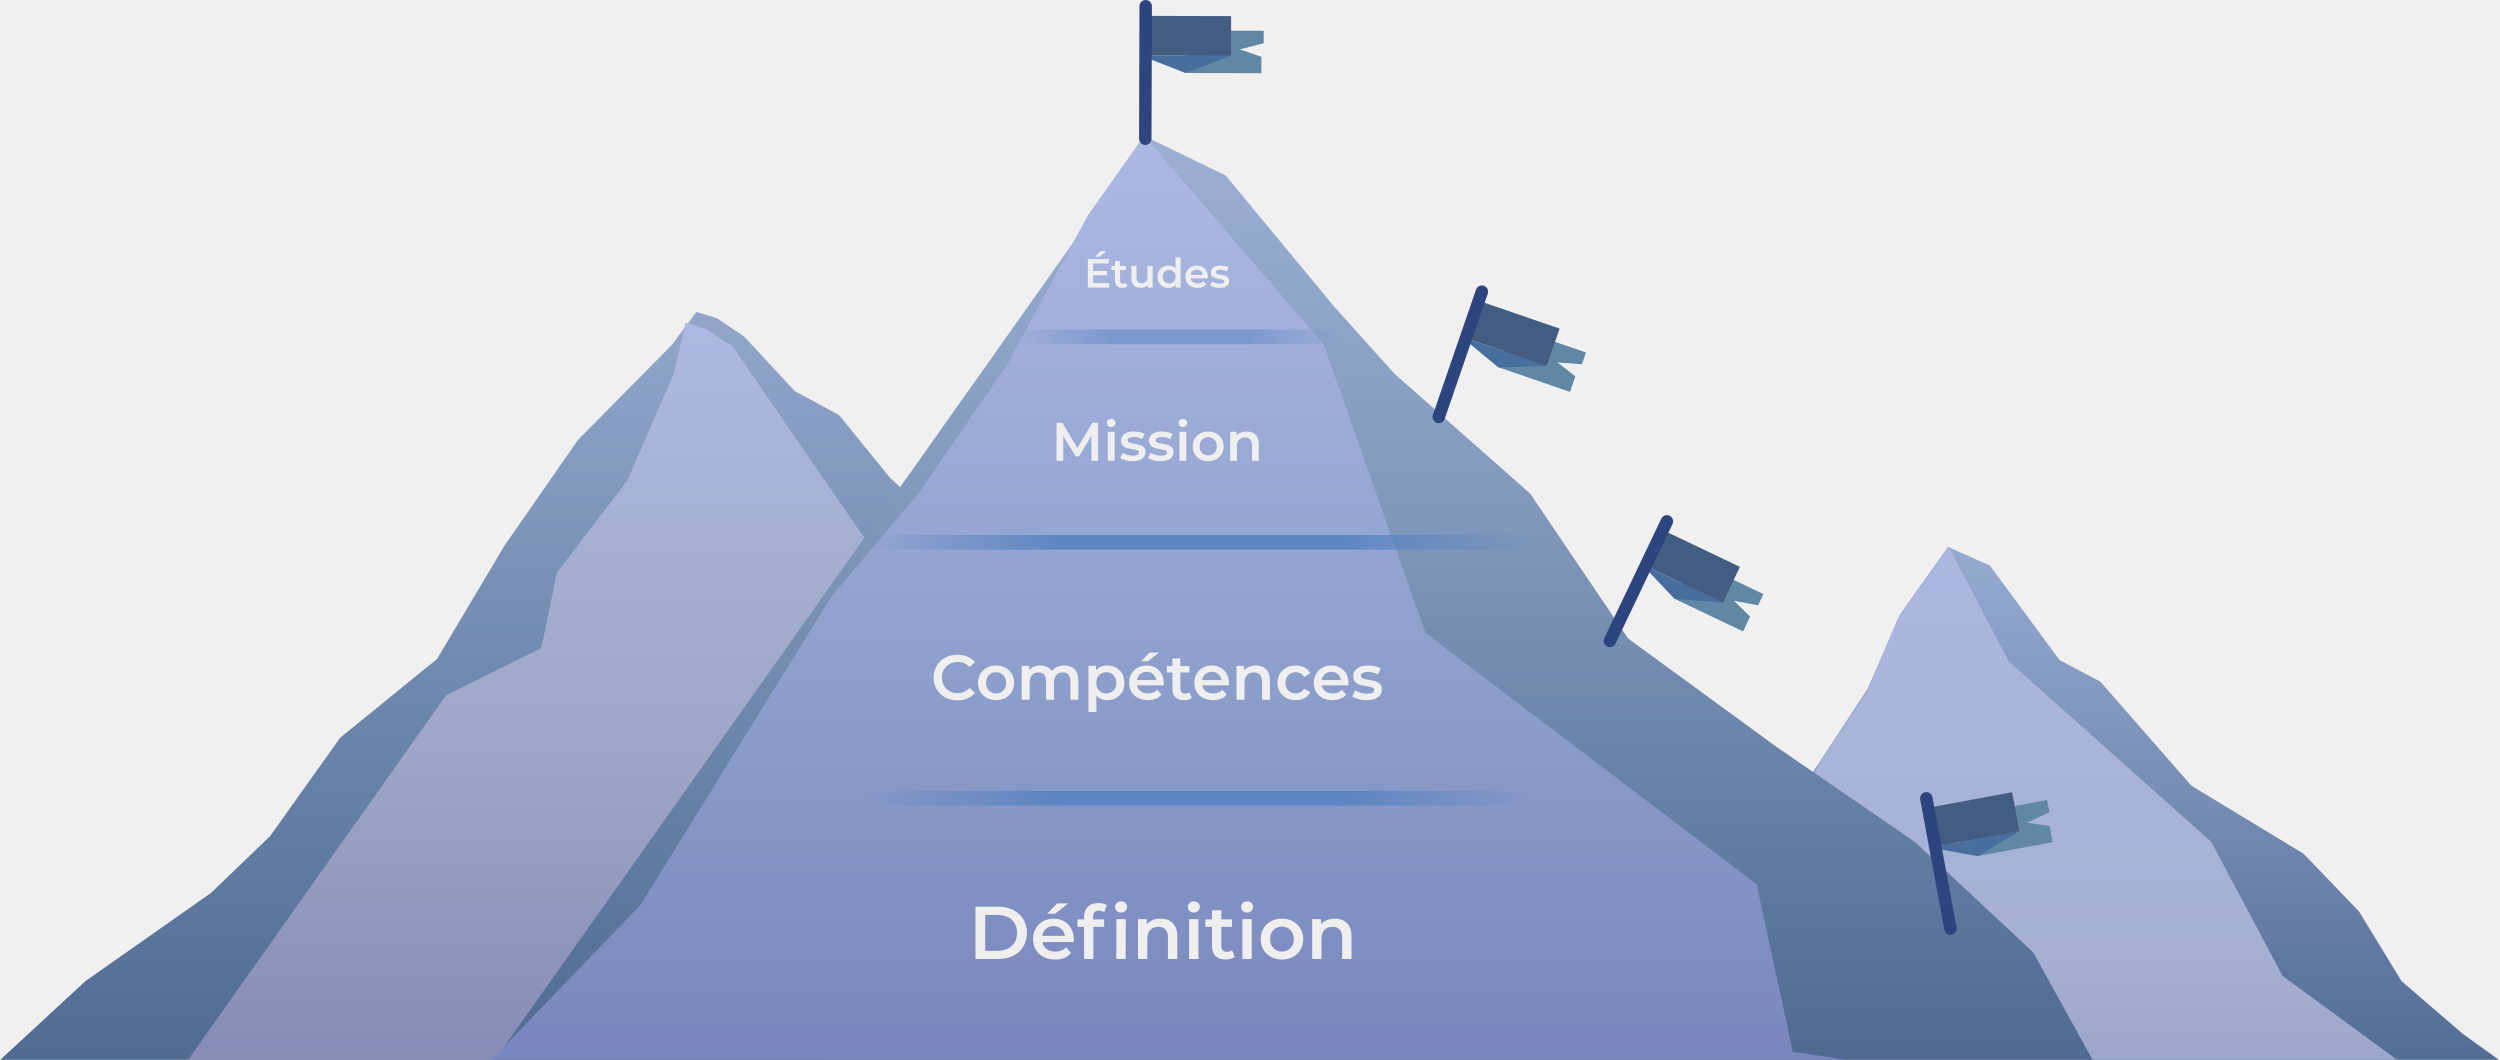
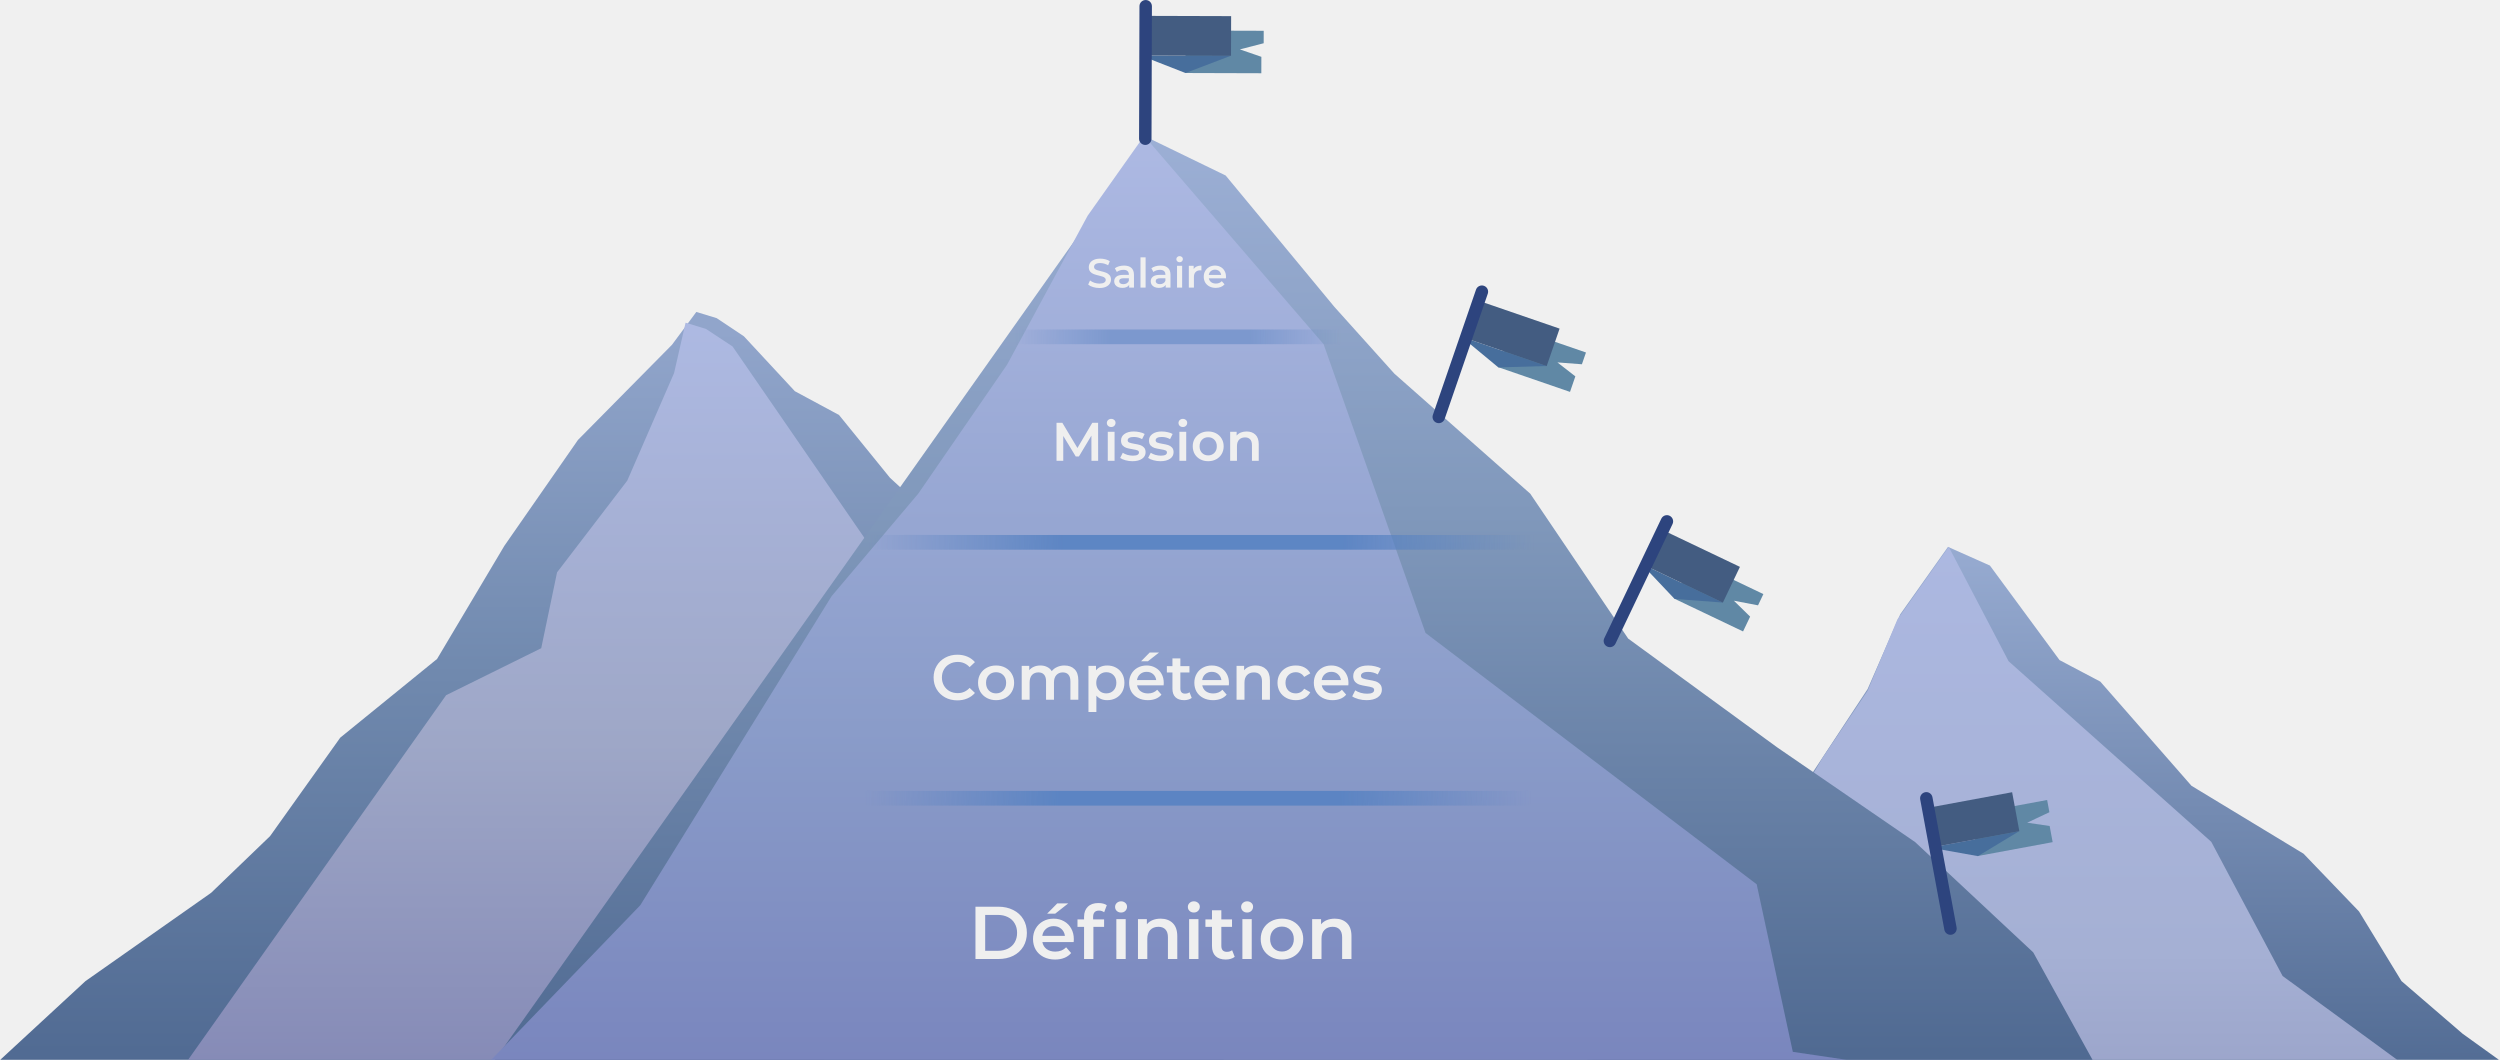
<svg xmlns="http://www.w3.org/2000/svg" width="2208" height="936" viewBox="0 0 2208 936" fill="none">
  <g clip-path="url(#clip0)">
    <path d="M1720.46 483L1757.5 499.5L1819 583L1855 602L1935.5 694L2034.5 754L2083.5 805L2121 866.5L2175 913L2233 954.711L1386 955L1446 899L1479.18 823.5L1519.5 721H1575.5L1649.5 608.5L1678.3 542.5L1720.46 483Z" fill="url(#paint0_linear)" />
    <path d="M1721.14 483L1675.8 547L1649.5 610L1609.5 669.5L1597.5 690L1386 956H2144.5L2016 862L1953 743.5L1774 584L1721.14 483Z" fill="url(#paint1_linear)" />
    <path d="M633 281L657 297L702 345.5L741 366.5L786.052 422L1336.5 929.104L130.5 942.5L-3 939L75.5 866.5L186.5 788.5L238.5 738.5L300.5 651.5L386 582L445.5 482L510.5 388.5L593.5 304.5L615 275.5L633 281Z" fill="url(#paint2_linear)" />
    <path d="M623.5 290.5L647 306L1083 939H164L178.508 918.5L233.709 840.5L269.802 789.5L309.08 734L353.665 671L394.005 614L478 572.5L492 505.5L554 424.5L595.347 329.5L605.5 285L623.5 290.5Z" fill="url(#paint3_linear)" />
    <path d="M1013.5 121.5L1082.5 155L1178.5 271L1231.5 330L1351.5 436L1438 564L1569.5 660L1691.5 743.772L1795.75 841.136L1860.5 958.5L435 939L1013.5 121.5Z" fill="url(#paint4_linear)" />
    <path d="M1010.5 120L1169 304L1259 559L1551.5 781L1583.42 929L1738.5 952L431 939L565.5 799.5L734.5 526.5L811 436L889.5 322L960.616 190.5L1010.5 120Z" fill="url(#paint5_linear)" />
    <path d="M765.978 479H1354.85M626 705H1504" stroke="url(#paint6_linear)" stroke-opacity="0.9" stroke-width="13" />
    <line x1="896" y1="297.5" x2="1185" y2="297.5" stroke="url(#paint7_linear)" stroke-opacity="0.5" stroke-width="13" />
    <path d="M1116.08 38.193L1116.11 27.193L1047.11 26.985L1047 64.485L1114 64.687L1114.04 50.187L1095.06 43.63L1116.08 38.193Z" fill="#6088A5" />
    <path d="M1047 64.485L1007.4 49.003L1087.08 49.244L1047 64.485Z" fill="#476E9C" />
    <path d="M1013.34 14.021L1087.34 14.244L1087.24 49.244L1013.24 49.021L1013.34 14.021Z" fill="#435C81" />
    <rect x="1006.39" width="11" height="128" rx="5.5" transform="rotate(0.172961 1006.39 0)" fill="#2D447E" />
    <path d="M1552.69 534.634L1557.42 524.705L1495.14 495L1479 528.847L1539.47 557.691L1545.72 544.604L1531.36 530.557L1552.69 534.634Z" fill="#6088A5" />
    <path d="M1479 529L1449.57 497.88L1521.49 532.18L1479 529Z" fill="#476E9C" />
    <path d="M1469.91 468.802L1536.7 500.66L1521.63 532.251L1454.84 500.393L1469.91 468.802Z" fill="#435C81" />
    <rect x="1469.62" y="453.152" width="11" height="128" rx="5.5" transform="rotate(25.5 1469.62 453.152)" fill="#2D447E" />
    <path d="M1397.14 321.719L1400.73 311.318L1335.49 288.854L1323.28 324.311L1386.63 346.124L1391.35 332.414L1375.5 320.082L1397.14 321.719Z" fill="#6088A5" />
    <path d="M1323.33 324.489L1290.55 297.337L1365.88 323.276L1323.33 324.489Z" fill="#476E9C" />
    <path d="M1307.46 266.144L1377.43 290.236L1366.03 323.329L1296.07 299.237L1307.46 266.144Z" fill="#435C81" />
    <rect x="1305.4" y="250.628" width="11" height="128" rx="5.5" transform="rotate(19 1305.4 250.628)" fill="#2D447E" />
    <path d="M1810.03 717.363L1808.03 706.547L1740.18 719.122L1747.02 755.994L1812.9 743.784L1810.25 729.527L1790.39 726.598L1810.03 717.363Z" fill="#6088A5" />
    <path d="M1746.89 756.138L1704.99 748.649L1783.33 734.129L1746.89 756.138Z" fill="#476E9C" />
    <path d="M1704.35 713.171L1777.11 699.685L1783.49 734.099L1710.73 747.585L1704.35 713.171Z" fill="#435C81" />
    <rect x="1694.92" y="700.681" width="11" height="128" rx="5.5" transform="rotate(-10.5 1694.92 700.681)" fill="#2D447E" />
-     <path d="M979.702 250.076V254H960.802V228.8H979.198V232.724H965.482V239.276H977.65V243.128H965.482V250.076H979.702ZM971.89 221.816H977.182L970.918 226.748H967.03L971.89 221.816ZM995.692 252.956C995.164 253.388 994.516 253.712 993.748 253.928C993.004 254.144 992.212 254.252 991.372 254.252C989.26 254.252 987.628 253.7 986.476 252.596C985.324 251.492 984.748 249.884 984.748 247.772V238.52H981.58V234.92H984.748V230.528H989.248V234.92H994.396V238.52H989.248V247.664C989.248 248.6 989.476 249.32 989.932 249.824C990.388 250.304 991.048 250.544 991.912 250.544C992.92 250.544 993.76 250.28 994.432 249.752L995.692 252.956ZM1018.01 234.776V254H1013.72V251.552C1013 252.416 1012.1 253.088 1011.02 253.568C1009.94 254.024 1008.78 254.252 1007.53 254.252C1004.96 254.252 1002.93 253.544 1001.45 252.128C999.981 250.688 999.249 248.564 999.249 245.756V234.776H1003.75V245.144C1003.75 246.872 1004.13 248.168 1004.9 249.032C1005.69 249.872 1006.81 250.292 1008.25 250.292C1009.86 250.292 1011.13 249.8 1012.07 248.816C1013.03 247.808 1013.51 246.368 1013.51 244.496V234.776H1018.01ZM1042.73 227.288V254H1038.41V251.516C1037.66 252.428 1036.74 253.112 1035.63 253.568C1034.55 254.024 1033.35 254.252 1032.03 254.252C1030.19 254.252 1028.52 253.844 1027.03 253.028C1025.57 252.212 1024.41 251.06 1023.57 249.572C1022.73 248.06 1022.31 246.332 1022.31 244.388C1022.31 242.444 1022.73 240.728 1023.57 239.24C1024.41 237.752 1025.57 236.6 1027.03 235.784C1028.52 234.968 1030.19 234.56 1032.03 234.56C1033.31 234.56 1034.47 234.776 1035.53 235.208C1036.58 235.64 1037.48 236.288 1038.23 237.152V227.288H1042.73ZM1032.57 250.4C1033.65 250.4 1034.63 250.16 1035.49 249.68C1036.35 249.176 1037.04 248.468 1037.54 247.556C1038.05 246.644 1038.3 245.588 1038.3 244.388C1038.3 243.188 1038.05 242.132 1037.54 241.22C1037.04 240.308 1036.35 239.612 1035.49 239.132C1034.63 238.628 1033.65 238.376 1032.57 238.376C1031.49 238.376 1030.52 238.628 1029.66 239.132C1028.79 239.612 1028.11 240.308 1027.61 241.22C1027.1 242.132 1026.85 243.188 1026.85 244.388C1026.85 245.588 1027.1 246.644 1027.61 247.556C1028.11 248.468 1028.79 249.176 1029.66 249.68C1030.52 250.16 1031.49 250.4 1032.57 250.4ZM1066.68 244.496C1066.68 244.808 1066.66 245.252 1066.61 245.828H1051.53C1051.79 247.244 1052.48 248.372 1053.58 249.212C1054.71 250.028 1056.1 250.436 1057.76 250.436C1059.87 250.436 1061.61 249.74 1062.98 248.348L1065.39 251.12C1064.52 252.152 1063.43 252.932 1062.11 253.46C1060.79 253.988 1059.3 254.252 1057.65 254.252C1055.54 254.252 1053.68 253.832 1052.07 252.992C1050.46 252.152 1049.21 250.988 1048.32 249.5C1047.46 247.988 1047.03 246.284 1047.03 244.388C1047.03 242.516 1047.45 240.836 1048.29 239.348C1049.15 237.836 1050.34 236.66 1051.85 235.82C1053.36 234.98 1055.07 234.56 1056.96 234.56C1058.84 234.56 1060.5 234.98 1061.97 235.82C1063.46 236.636 1064.61 237.8 1065.42 239.312C1066.26 240.8 1066.68 242.528 1066.68 244.496ZM1056.96 238.16C1055.52 238.16 1054.3 238.592 1053.29 239.456C1052.31 240.296 1051.71 241.424 1051.49 242.84H1062.4C1062.21 241.448 1061.62 240.32 1060.64 239.456C1059.65 238.592 1058.43 238.16 1056.96 238.16ZM1076.95 254.252C1075.39 254.252 1073.86 254.048 1072.37 253.64C1070.89 253.232 1069.7 252.716 1068.81 252.092L1070.54 248.672C1071.4 249.248 1072.43 249.716 1073.63 250.076C1074.86 250.412 1076.06 250.58 1077.23 250.58C1079.92 250.58 1081.27 249.872 1081.27 248.456C1081.27 247.784 1080.92 247.316 1080.22 247.052C1079.55 246.788 1078.46 246.536 1076.95 246.296C1075.36 246.056 1074.07 245.78 1073.06 245.468C1072.07 245.156 1071.21 244.616 1070.47 243.848C1069.75 243.056 1069.39 241.964 1069.39 240.572C1069.39 238.748 1070.14 237.296 1071.65 236.216C1073.19 235.112 1075.25 234.56 1077.85 234.56C1079.17 234.56 1080.49 234.716 1081.81 235.028C1083.13 235.316 1084.21 235.712 1085.05 236.216L1083.32 239.636C1081.69 238.676 1079.85 238.196 1077.81 238.196C1076.49 238.196 1075.48 238.4 1074.79 238.808C1074.11 239.192 1073.78 239.708 1073.78 240.356C1073.78 241.076 1074.14 241.592 1074.86 241.904C1075.6 242.192 1076.74 242.468 1078.28 242.732C1079.81 242.972 1081.07 243.248 1082.06 243.56C1083.04 243.872 1083.88 244.4 1084.58 245.144C1085.3 245.888 1085.66 246.944 1085.66 248.312C1085.66 250.112 1084.88 251.552 1083.32 252.632C1081.76 253.712 1079.63 254.252 1076.95 254.252Z" fill="#EFEFEF" />
+     <path d="M971.022 254.36C969.078 254.36 967.194 254.084 965.37 253.532C963.57 252.98 962.142 252.248 961.086 251.336L962.706 247.7C963.738 248.516 964.998 249.188 966.486 249.716C967.998 250.22 969.51 250.472 971.022 250.472C972.894 250.472 974.286 250.172 975.198 249.572C976.134 248.972 976.602 248.18 976.602 247.196C976.602 246.476 976.338 245.888 975.81 245.432C975.306 244.952 974.658 244.58 973.866 244.316C973.074 244.052 971.994 243.752 970.626 243.416C968.706 242.96 967.146 242.504 965.946 242.048C964.77 241.592 963.75 240.884 962.886 239.924C962.046 238.94 961.626 237.62 961.626 235.964C961.626 234.572 961.998 233.312 962.742 232.184C963.51 231.032 964.65 230.12 966.162 229.448C967.698 228.776 969.57 228.44 971.778 228.44C973.314 228.44 974.826 228.632 976.314 229.016C977.802 229.4 979.086 229.952 980.166 230.672L978.69 234.308C977.586 233.66 976.434 233.168 975.234 232.832C974.034 232.496 972.87 232.328 971.742 232.328C969.894 232.328 968.514 232.64 967.602 233.264C966.714 233.888 966.27 234.716 966.27 235.748C966.27 236.468 966.522 237.056 967.026 237.512C967.554 237.968 968.214 238.328 969.006 238.592C969.798 238.856 970.878 239.156 972.246 239.492C974.118 239.924 975.654 240.38 976.854 240.86C978.054 241.316 979.074 242.024 979.914 242.984C980.778 243.944 981.21 245.24 981.21 246.872C981.21 248.264 980.826 249.524 980.058 250.652C979.314 251.78 978.174 252.68 976.638 253.352C975.102 254.024 973.23 254.36 971.022 254.36ZM992.763 234.56C995.595 234.56 997.755 235.244 999.243 236.612C1000.75 237.956 1001.51 239.996 1001.51 242.732V254H997.263V251.66C996.711 252.5 995.919 253.148 994.887 253.604C993.879 254.036 992.655 254.252 991.215 254.252C989.775 254.252 988.515 254.012 987.435 253.532C986.355 253.028 985.515 252.344 984.915 251.48C984.339 250.592 984.051 249.596 984.051 248.492C984.051 246.764 984.687 245.384 985.959 244.352C987.255 243.296 989.283 242.768 992.043 242.768H997.011V242.48C997.011 241.136 996.603 240.104 995.787 239.384C994.995 238.664 993.807 238.304 992.223 238.304C991.143 238.304 990.075 238.472 989.019 238.808C987.987 239.144 987.111 239.612 986.391 240.212L984.627 236.936C985.635 236.168 986.847 235.58 988.263 235.172C989.679 234.764 991.179 234.56 992.763 234.56ZM992.151 250.976C993.279 250.976 994.275 250.724 995.139 250.22C996.027 249.692 996.651 248.948 997.011 247.988V245.756H992.367C989.775 245.756 988.479 246.608 988.479 248.312C988.479 249.128 988.803 249.776 989.451 250.256C990.099 250.736 990.999 250.976 992.151 250.976ZM1007.29 227.288H1011.79V254H1007.29V227.288ZM1025.04 234.56C1027.87 234.56 1030.03 235.244 1031.52 236.612C1033.03 237.956 1033.78 239.996 1033.78 242.732V254H1029.54V251.66C1028.98 252.5 1028.19 253.148 1027.16 253.604C1026.15 254.036 1024.93 254.252 1023.49 254.252C1022.05 254.252 1020.79 254.012 1019.71 253.532C1018.63 253.028 1017.79 252.344 1017.19 251.48C1016.61 250.592 1016.32 249.596 1016.32 248.492C1016.32 246.764 1016.96 245.384 1018.23 244.352C1019.53 243.296 1021.56 242.768 1024.32 242.768H1029.28V242.48C1029.28 241.136 1028.88 240.104 1028.06 239.384C1027.27 238.664 1026.08 238.304 1024.5 238.304C1023.42 238.304 1022.35 238.472 1021.29 238.808C1020.26 239.144 1019.38 239.612 1018.66 240.212L1016.9 236.936C1017.91 236.168 1019.12 235.58 1020.54 235.172C1021.95 234.764 1023.45 234.56 1025.04 234.56ZM1024.42 250.976C1025.55 250.976 1026.55 250.724 1027.41 250.22C1028.3 249.692 1028.92 248.948 1029.28 247.988V245.756H1024.64C1022.05 245.756 1020.75 246.608 1020.75 248.312C1020.75 249.128 1021.08 249.776 1021.72 250.256C1022.37 250.736 1023.27 250.976 1024.42 250.976ZM1039.56 234.776H1044.06V254H1039.56V234.776ZM1041.83 231.608C1041.01 231.608 1040.33 231.356 1039.78 230.852C1039.22 230.324 1038.95 229.676 1038.95 228.908C1038.95 228.14 1039.22 227.504 1039.78 227C1040.33 226.472 1041.01 226.208 1041.83 226.208C1042.64 226.208 1043.33 226.46 1043.88 226.964C1044.43 227.444 1044.71 228.056 1044.71 228.8C1044.71 229.592 1044.43 230.264 1043.88 230.816C1043.35 231.344 1042.67 231.608 1041.83 231.608ZM1054.25 237.584C1055.55 235.568 1057.83 234.56 1061.09 234.56V238.844C1060.71 238.772 1060.36 238.736 1060.05 238.736C1058.29 238.736 1056.93 239.252 1055.94 240.284C1054.96 241.292 1054.47 242.756 1054.47 244.676V254H1049.97V234.776H1054.25V237.584ZM1082.8 244.496C1082.8 244.808 1082.78 245.252 1082.73 245.828H1067.65C1067.91 247.244 1068.6 248.372 1069.7 249.212C1070.83 250.028 1072.22 250.436 1073.88 250.436C1075.99 250.436 1077.73 249.74 1079.1 248.348L1081.51 251.12C1080.64 252.152 1079.55 252.932 1078.23 253.46C1076.91 253.988 1075.42 254.252 1073.77 254.252C1071.66 254.252 1069.8 253.832 1068.19 252.992C1066.58 252.152 1065.33 250.988 1064.44 249.5C1063.58 247.988 1063.15 246.284 1063.15 244.388C1063.15 242.516 1063.57 240.836 1064.41 239.348C1065.27 237.836 1066.46 236.66 1067.97 235.82C1069.48 234.98 1071.19 234.56 1073.08 234.56C1074.96 234.56 1076.62 234.98 1078.09 235.82C1079.58 236.636 1080.73 237.8 1081.54 239.312C1082.38 240.8 1082.8 242.528 1082.8 244.496ZM1073.08 238.16C1071.64 238.16 1070.42 238.592 1069.41 239.456C1068.43 240.296 1067.83 241.424 1067.61 242.84H1078.52C1078.33 241.448 1077.74 240.32 1076.76 239.456C1075.77 238.592 1074.55 238.16 1073.08 238.16Z" fill="#EFEFEF" />
    <path d="M963.978 407L963.93 384.728L952.89 403.16H950.106L939.066 385.016V407H933.114V373.4H938.25L951.594 395.672L964.698 373.4H969.834L969.882 407H963.978ZM978.381 381.368H984.381V407H978.381V381.368ZM981.405 377.144C980.317 377.144 979.405 376.808 978.669 376.136C977.933 375.432 977.565 374.568 977.565 373.544C977.565 372.52 977.933 371.672 978.669 371C979.405 370.296 980.317 369.944 981.405 369.944C982.493 369.944 983.405 370.28 984.141 370.952C984.877 371.592 985.245 372.408 985.245 373.4C985.245 374.456 984.877 375.352 984.141 376.088C983.437 376.792 982.525 377.144 981.405 377.144ZM1000.18 407.336C998.096 407.336 996.064 407.064 994.08 406.52C992.096 405.976 990.512 405.288 989.328 404.456L991.632 399.896C992.784 400.664 994.16 401.288 995.76 401.768C997.392 402.216 998.992 402.44 1000.56 402.44C1004.14 402.44 1005.94 401.496 1005.94 399.608C1005.94 398.712 1005.47 398.088 1004.54 397.736C1003.65 397.384 1002.19 397.048 1000.18 396.728C998.064 396.408 996.336 396.04 994.992 395.624C993.68 395.208 992.528 394.488 991.536 393.464C990.576 392.408 990.096 390.952 990.096 389.096C990.096 386.664 991.104 384.728 993.12 383.288C995.168 381.816 997.92 381.08 1001.38 381.08C1003.14 381.08 1004.9 381.288 1006.66 381.704C1008.42 382.088 1009.86 382.616 1010.98 383.288L1008.67 387.848C1006.5 386.568 1004.05 385.928 1001.33 385.928C999.568 385.928 998.224 386.2 997.296 386.744C996.4 387.256 995.952 387.944 995.952 388.808C995.952 389.768 996.432 390.456 997.392 390.872C998.384 391.256 999.904 391.624 1001.95 391.976C1004 392.296 1005.68 392.664 1006.99 393.08C1008.3 393.496 1009.42 394.2 1010.35 395.192C1011.31 396.184 1011.79 397.592 1011.79 399.416C1011.79 401.816 1010.75 403.736 1008.67 405.176C1006.59 406.616 1003.76 407.336 1000.18 407.336ZM1024.88 407.336C1022.8 407.336 1020.77 407.064 1018.78 406.52C1016.8 405.976 1015.22 405.288 1014.03 404.456L1016.34 399.896C1017.49 400.664 1018.86 401.288 1020.46 401.768C1022.1 402.216 1023.7 402.44 1025.26 402.44C1028.85 402.44 1030.64 401.496 1030.64 399.608C1030.64 398.712 1030.18 398.088 1029.25 397.736C1028.35 397.384 1026.9 397.048 1024.88 396.728C1022.77 396.408 1021.04 396.04 1019.7 395.624C1018.38 395.208 1017.23 394.488 1016.24 393.464C1015.28 392.408 1014.8 390.952 1014.8 389.096C1014.8 386.664 1015.81 384.728 1017.82 383.288C1019.87 381.816 1022.62 381.08 1026.08 381.08C1027.84 381.08 1029.6 381.288 1031.36 381.704C1033.12 382.088 1034.56 382.616 1035.68 383.288L1033.38 387.848C1031.2 386.568 1028.75 385.928 1026.03 385.928C1024.27 385.928 1022.93 386.2 1022 386.744C1021.1 387.256 1020.66 387.944 1020.66 388.808C1020.66 389.768 1021.14 390.456 1022.1 390.872C1023.09 391.256 1024.61 391.624 1026.66 391.976C1028.7 392.296 1030.38 392.664 1031.7 393.08C1033.01 393.496 1034.13 394.2 1035.06 395.192C1036.02 396.184 1036.5 397.592 1036.5 399.416C1036.5 401.816 1035.46 403.736 1033.38 405.176C1031.3 406.616 1028.46 407.336 1024.88 407.336ZM1041.66 381.368H1047.66V407H1041.66V381.368ZM1044.69 377.144C1043.6 377.144 1042.69 376.808 1041.95 376.136C1041.21 375.432 1040.85 374.568 1040.85 373.544C1040.85 372.52 1041.21 371.672 1041.95 371C1042.69 370.296 1043.6 369.944 1044.69 369.944C1045.77 369.944 1046.69 370.28 1047.42 370.952C1048.16 371.592 1048.53 372.408 1048.53 373.4C1048.53 374.456 1048.16 375.352 1047.42 376.088C1046.72 376.792 1045.81 377.144 1044.69 377.144ZM1067.06 407.336C1064.47 407.336 1062.13 406.776 1060.05 405.656C1057.97 404.536 1056.34 402.984 1055.15 401C1054 398.984 1053.43 396.712 1053.43 394.184C1053.43 391.656 1054 389.4 1055.15 387.416C1056.34 385.432 1057.97 383.88 1060.05 382.76C1062.13 381.64 1064.47 381.08 1067.06 381.08C1069.68 381.08 1072.03 381.64 1074.11 382.76C1076.19 383.88 1077.81 385.432 1078.96 387.416C1080.15 389.4 1080.74 391.656 1080.74 394.184C1080.74 396.712 1080.15 398.984 1078.96 401C1077.81 402.984 1076.19 404.536 1074.11 405.656C1072.03 406.776 1069.68 407.336 1067.06 407.336ZM1067.06 402.2C1069.27 402.2 1071.09 401.464 1072.53 399.992C1073.97 398.52 1074.69 396.584 1074.69 394.184C1074.69 391.784 1073.97 389.848 1072.53 388.376C1071.09 386.904 1069.27 386.168 1067.06 386.168C1064.85 386.168 1063.03 386.904 1061.59 388.376C1060.18 389.848 1059.47 391.784 1059.47 394.184C1059.47 396.584 1060.18 398.52 1061.59 399.992C1063.03 401.464 1064.85 402.2 1067.06 402.2ZM1101.02 381.08C1104.25 381.08 1106.84 382.024 1108.8 383.912C1110.75 385.8 1111.72 388.6 1111.72 392.312V407H1105.72V393.08C1105.72 390.84 1105.2 389.16 1104.14 388.04C1103.08 386.888 1101.58 386.312 1099.63 386.312C1097.42 386.312 1095.68 386.984 1094.4 388.328C1093.12 389.64 1092.48 391.544 1092.48 394.04V407H1086.48V381.368H1092.19V384.68C1093.18 383.496 1094.43 382.6 1095.93 381.992C1097.44 381.384 1099.13 381.08 1101.02 381.08Z" fill="#EFEFEF" />
    <path d="M845.498 618.56C841.541 618.56 837.957 617.701 834.746 615.984C831.573 614.229 829.071 611.821 827.242 608.76C825.45 605.699 824.554 602.245 824.554 598.4C824.554 594.555 825.469 591.101 827.298 588.04C829.127 584.979 831.629 582.589 834.802 580.872C838.013 579.117 841.597 578.24 845.554 578.24C848.765 578.24 851.695 578.8 854.346 579.92C856.997 581.04 859.237 582.664 861.066 584.792L856.362 589.216C853.525 586.155 850.034 584.624 845.89 584.624C843.202 584.624 840.794 585.221 838.666 586.416C836.538 587.573 834.877 589.197 833.682 591.288C832.487 593.379 831.89 595.749 831.89 598.4C831.89 601.051 832.487 603.421 833.682 605.512C834.877 607.603 836.538 609.245 838.666 610.44C840.794 611.597 843.202 612.176 845.89 612.176C850.034 612.176 853.525 610.627 856.362 607.528L861.066 612.008C859.237 614.136 856.978 615.76 854.29 616.88C851.639 618 848.709 618.56 845.498 618.56ZM879.716 618.392C876.692 618.392 873.966 617.739 871.54 616.432C869.113 615.125 867.209 613.315 865.828 611C864.484 608.648 863.812 605.997 863.812 603.048C863.812 600.099 864.484 597.467 865.828 595.152C867.209 592.837 869.113 591.027 871.54 589.72C873.966 588.413 876.692 587.76 879.716 587.76C882.777 587.76 885.521 588.413 887.948 589.72C890.374 591.027 892.26 592.837 893.604 595.152C894.985 597.467 895.676 600.099 895.676 603.048C895.676 605.997 894.985 608.648 893.604 611C892.26 613.315 890.374 615.125 887.948 616.432C885.521 617.739 882.777 618.392 879.716 618.392ZM879.716 612.4C882.292 612.4 884.42 611.541 886.1 609.824C887.78 608.107 888.62 605.848 888.62 603.048C888.62 600.248 887.78 597.989 886.1 596.272C884.42 594.555 882.292 593.696 879.716 593.696C877.14 593.696 875.012 594.555 873.332 596.272C871.689 597.989 870.868 600.248 870.868 603.048C870.868 605.848 871.689 608.107 873.332 609.824C875.012 611.541 877.14 612.4 879.716 612.4ZM940.113 587.76C943.884 587.76 946.871 588.861 949.073 591.064C951.276 593.229 952.377 596.496 952.377 600.864V618H945.377V601.76C945.377 599.147 944.799 597.187 943.641 595.88C942.484 594.536 940.823 593.864 938.657 593.864C936.305 593.864 934.42 594.648 933.001 596.216C931.583 597.747 930.873 599.949 930.873 602.824V618H923.873V601.76C923.873 599.147 923.295 597.187 922.137 595.88C920.98 594.536 919.319 593.864 917.153 593.864C914.764 593.864 912.86 594.629 911.441 596.16C910.06 597.691 909.369 599.912 909.369 602.824V618H902.369V588.096H909.033V591.904C910.153 590.56 911.553 589.533 913.233 588.824C914.913 588.115 916.78 587.76 918.833 587.76C921.073 587.76 923.052 588.189 924.769 589.048C926.524 589.869 927.905 591.101 928.913 592.744C930.145 591.176 931.732 589.963 933.673 589.104C935.615 588.208 937.761 587.76 940.113 587.76ZM977.898 587.76C980.81 587.76 983.405 588.395 985.682 589.664C987.997 590.933 989.808 592.725 991.114 595.04C992.421 597.355 993.074 600.024 993.074 603.048C993.074 606.072 992.421 608.76 991.114 611.112C989.808 613.427 987.997 615.219 985.682 616.488C983.405 617.757 980.81 618.392 977.898 618.392C973.866 618.392 970.674 617.048 968.322 614.36V628.864H961.322V588.096H967.986V592.016C969.144 590.597 970.562 589.533 972.242 588.824C973.96 588.115 975.845 587.76 977.898 587.76ZM977.114 612.4C979.69 612.4 981.8 611.541 983.442 609.824C985.122 608.107 985.962 605.848 985.962 603.048C985.962 600.248 985.122 597.989 983.442 596.272C981.8 594.555 979.69 593.696 977.114 593.696C975.434 593.696 973.922 594.088 972.578 594.872C971.234 595.619 970.17 596.701 969.386 598.12C968.602 599.539 968.21 601.181 968.21 603.048C968.21 604.915 968.602 606.557 969.386 607.976C970.17 609.395 971.234 610.496 972.578 611.28C973.922 612.027 975.434 612.4 977.114 612.4ZM1027.83 603.216C1027.83 603.701 1027.79 604.392 1027.71 605.288H1004.25C1004.66 607.491 1005.72 609.245 1007.44 610.552C1009.2 611.821 1011.36 612.456 1013.94 612.456C1017.22 612.456 1019.93 611.373 1022.06 609.208L1025.81 613.52C1024.47 615.125 1022.77 616.339 1020.71 617.16C1018.66 617.981 1016.35 618.392 1013.77 618.392C1010.48 618.392 1007.59 617.739 1005.09 616.432C1002.59 615.125 1000.65 613.315 999.265 611C997.921 608.648 997.249 605.997 997.249 603.048C997.249 600.136 997.902 597.523 999.209 595.208C1000.55 592.856 1002.4 591.027 1004.75 589.72C1007.11 588.413 1009.76 587.76 1012.71 587.76C1015.62 587.76 1018.21 588.413 1020.49 589.72C1022.8 590.989 1024.6 592.8 1025.87 595.152C1027.17 597.467 1027.83 600.155 1027.83 603.216ZM1012.71 593.36C1010.47 593.36 1008.56 594.032 1006.99 595.376C1005.46 596.683 1004.53 598.437 1004.19 600.64H1021.16C1020.86 598.475 1019.95 596.72 1018.42 595.376C1016.89 594.032 1014.98 593.36 1012.71 593.36ZM1015.39 576.336H1023.63L1013.88 584.008H1007.83L1015.39 576.336ZM1052.53 616.376C1051.7 617.048 1050.7 617.552 1049.5 617.888C1048.34 618.224 1047.11 618.392 1045.81 618.392C1042.52 618.392 1039.98 617.533 1038.19 615.816C1036.4 614.099 1035.5 611.597 1035.5 608.312V593.92H1030.57V588.32H1035.5V581.488H1042.5V588.32H1050.51V593.92H1042.5V608.144C1042.5 609.6 1042.86 610.72 1043.57 611.504C1044.27 612.251 1045.3 612.624 1046.65 612.624C1048.21 612.624 1049.52 612.213 1050.57 611.392L1052.53 616.376ZM1085.41 603.216C1085.41 603.701 1085.37 604.392 1085.3 605.288H1061.84C1062.25 607.491 1063.31 609.245 1065.03 610.552C1066.78 611.821 1068.95 612.456 1071.52 612.456C1074.81 612.456 1077.52 611.373 1079.64 609.208L1083.4 613.52C1082.05 615.125 1080.35 616.339 1078.3 617.16C1076.25 617.981 1073.93 618.392 1071.36 618.392C1068.07 618.392 1065.18 617.739 1062.68 616.432C1060.17 615.125 1058.23 613.315 1056.85 611C1055.51 608.648 1054.84 605.997 1054.84 603.048C1054.84 600.136 1055.49 597.523 1056.8 595.208C1058.14 592.856 1059.99 591.027 1062.34 589.72C1064.69 588.413 1067.34 587.76 1070.29 587.76C1073.2 587.76 1075.8 588.413 1078.08 589.72C1080.39 590.989 1082.18 592.8 1083.45 595.152C1084.76 597.467 1085.41 600.155 1085.41 603.216ZM1070.29 593.36C1068.05 593.36 1066.15 594.032 1064.58 595.376C1063.05 596.683 1062.12 598.437 1061.78 600.64H1078.75C1078.45 598.475 1077.53 596.72 1076 595.376C1074.47 594.032 1072.57 593.36 1070.29 593.36ZM1109.1 587.76C1112.87 587.76 1115.9 588.861 1118.17 591.064C1120.45 593.267 1121.59 596.533 1121.59 600.864V618H1114.59V601.76C1114.59 599.147 1113.97 597.187 1112.74 595.88C1111.51 594.536 1109.76 593.864 1107.48 593.864C1104.9 593.864 1102.87 594.648 1101.37 596.216C1099.88 597.747 1099.13 599.968 1099.13 602.88V618H1092.13V588.096H1098.8V591.96C1099.96 590.579 1101.41 589.533 1103.17 588.824C1104.92 588.115 1106.9 587.76 1109.1 587.76ZM1144.46 618.392C1141.37 618.392 1138.58 617.739 1136.12 616.432C1133.66 615.125 1131.73 613.315 1130.35 611C1128.97 608.648 1128.28 605.997 1128.28 603.048C1128.28 600.099 1128.97 597.467 1130.35 595.152C1131.73 592.837 1133.64 591.027 1136.06 589.72C1138.53 588.413 1141.33 587.76 1144.46 587.76C1147.41 587.76 1149.99 588.357 1152.19 589.552C1154.43 590.747 1156.11 592.464 1157.23 594.704L1151.86 597.84C1151 596.459 1149.92 595.432 1148.61 594.76C1147.34 594.051 1145.94 593.696 1144.41 593.696C1141.8 593.696 1139.63 594.555 1137.91 596.272C1136.2 597.952 1135.34 600.211 1135.34 603.048C1135.34 605.885 1136.18 608.163 1137.86 609.88C1139.57 611.56 1141.76 612.4 1144.41 612.4C1145.94 612.4 1147.34 612.064 1148.61 611.392C1149.92 610.683 1151 609.637 1151.86 608.256L1157.23 611.392C1156.08 613.632 1154.38 615.368 1152.14 616.6C1149.93 617.795 1147.38 618.392 1144.46 618.392ZM1190.96 603.216C1190.96 603.701 1190.92 604.392 1190.85 605.288H1167.38C1167.79 607.491 1168.86 609.245 1170.57 610.552C1172.33 611.821 1174.49 612.456 1177.07 612.456C1180.36 612.456 1183.06 611.373 1185.19 609.208L1188.94 613.52C1187.6 615.125 1185.9 616.339 1183.85 617.16C1181.79 617.981 1179.48 618.392 1176.9 618.392C1173.62 618.392 1170.72 617.739 1168.22 616.432C1165.72 615.125 1163.78 613.315 1162.4 611C1161.05 608.648 1160.38 605.997 1160.38 603.048C1160.38 600.136 1161.04 597.523 1162.34 595.208C1163.69 592.856 1165.53 591.027 1167.89 589.72C1170.24 588.413 1172.89 587.76 1175.84 587.76C1178.75 587.76 1181.34 588.413 1183.62 589.72C1185.94 590.989 1187.73 592.8 1189 595.152C1190.3 597.467 1190.96 600.155 1190.96 603.216ZM1175.84 593.36C1173.6 593.36 1171.69 594.032 1170.13 595.376C1168.6 596.683 1167.66 598.437 1167.33 600.64H1184.29C1184 598.475 1183.08 596.72 1181.55 595.376C1180.02 594.032 1178.12 593.36 1175.84 593.36ZM1206.92 618.392C1204.5 618.392 1202.12 618.075 1199.81 617.44C1197.5 616.805 1195.65 616.003 1194.27 615.032L1196.95 609.712C1198.3 610.608 1199.9 611.336 1201.77 611.896C1203.67 612.419 1205.54 612.68 1207.37 612.68C1211.55 612.68 1213.64 611.579 1213.64 609.376C1213.64 608.331 1213.1 607.603 1212.02 607.192C1210.97 606.781 1209.27 606.389 1206.92 606.016C1204.46 605.643 1202.44 605.213 1200.87 604.728C1199.34 604.243 1198 603.403 1196.84 602.208C1195.72 600.976 1195.16 599.277 1195.16 597.112C1195.16 594.275 1196.34 592.016 1198.69 590.336C1201.08 588.619 1204.29 587.76 1208.32 587.76C1210.38 587.76 1212.43 588.003 1214.48 588.488C1216.54 588.936 1218.22 589.552 1219.52 590.336L1216.83 595.656C1214.3 594.163 1211.44 593.416 1208.27 593.416C1206.21 593.416 1204.64 593.733 1203.56 594.368C1202.52 594.965 1201.99 595.768 1201.99 596.776C1201.99 597.896 1202.55 598.699 1203.67 599.184C1204.83 599.632 1206.6 600.061 1208.99 600.472C1211.38 600.845 1213.34 601.275 1214.87 601.76C1216.4 602.245 1217.71 603.067 1218.79 604.224C1219.91 605.381 1220.47 607.024 1220.47 609.152C1220.47 611.952 1219.26 614.192 1216.83 615.872C1214.41 617.552 1211.1 618.392 1206.92 618.392Z" fill="#EFEFEF" />
    <path d="M861.533 800.8H881.729C886.657 800.8 891.035 801.768 894.863 803.704C898.691 805.596 901.661 808.302 903.773 811.822C905.885 815.298 906.941 819.324 906.941 823.9C906.941 828.476 905.885 832.524 903.773 836.044C901.661 839.52 898.691 842.226 894.863 844.162C891.035 846.054 886.657 847 881.729 847H861.533V800.8ZM881.333 839.74C884.721 839.74 887.691 839.102 890.243 837.826C892.839 836.506 894.819 834.658 896.183 832.282C897.591 829.862 898.295 827.068 898.295 823.9C898.295 820.732 897.591 817.96 896.183 815.584C894.819 813.164 892.839 811.316 890.243 810.04C887.691 808.72 884.721 808.06 881.333 808.06H870.113V839.74H881.333ZM948.4 829.576C948.4 830.148 948.356 830.962 948.268 832.018H920.614C921.098 834.614 922.352 836.682 924.376 838.222C926.444 839.718 928.996 840.466 932.032 840.466C935.904 840.466 939.094 839.19 941.602 836.638L946.024 841.72C944.44 843.612 942.438 845.042 940.018 846.01C937.598 846.978 934.87 847.462 931.834 847.462C927.962 847.462 924.552 846.692 921.604 845.152C918.656 843.612 916.368 841.478 914.74 838.75C913.156 835.978 912.364 832.854 912.364 829.378C912.364 825.946 913.134 822.866 914.674 820.138C916.258 817.366 918.436 815.21 921.208 813.67C923.98 812.13 927.104 811.36 930.58 811.36C934.012 811.36 937.07 812.13 939.754 813.67C942.482 815.166 944.594 817.3 946.09 820.072C947.63 822.8 948.4 825.968 948.4 829.576ZM930.58 817.96C927.94 817.96 925.696 818.752 923.848 820.336C922.044 821.876 920.944 823.944 920.548 826.54H940.546C940.194 823.988 939.116 821.92 937.312 820.336C935.508 818.752 933.264 817.96 930.58 817.96ZM933.748 797.896H943.45L931.966 806.938H924.838L933.748 797.896ZM970.647 804.232C967.171 804.232 965.433 806.124 965.433 809.908V812.02H975.135V818.62H965.697V847H957.447V818.62H951.639V812.02H957.447V809.776C957.447 805.992 958.547 803.022 960.747 800.866C962.947 798.666 966.049 797.566 970.053 797.566C973.221 797.566 975.707 798.204 977.511 799.48L975.201 805.684C973.793 804.716 972.275 804.232 970.647 804.232ZM985.959 811.756H994.209V847H985.959V811.756ZM990.117 805.948C988.621 805.948 987.367 805.486 986.355 804.562C985.343 803.594 984.837 802.406 984.837 800.998C984.837 799.59 985.343 798.424 986.355 797.5C987.367 796.532 988.621 796.048 990.117 796.048C991.613 796.048 992.867 796.51 993.879 797.434C994.891 798.314 995.397 799.436 995.397 800.8C995.397 802.252 994.891 803.484 993.879 804.496C992.911 805.464 991.657 805.948 990.117 805.948ZM1025.05 811.36C1029.49 811.36 1033.06 812.658 1035.74 815.254C1038.43 817.85 1039.77 821.7 1039.77 826.804V847H1031.52V827.86C1031.52 824.78 1030.79 822.47 1029.34 820.93C1027.89 819.346 1025.82 818.554 1023.14 818.554C1020.1 818.554 1017.7 819.478 1015.94 821.326C1014.18 823.13 1013.3 825.748 1013.3 829.18V847H1005.05V811.756H1012.91V816.31C1014.27 814.682 1015.99 813.45 1018.05 812.614C1020.12 811.778 1022.45 811.36 1025.05 811.36ZM1050.23 811.756H1058.48V847H1050.23V811.756ZM1054.39 805.948C1052.9 805.948 1051.64 805.486 1050.63 804.562C1049.62 803.594 1049.11 802.406 1049.11 800.998C1049.11 799.59 1049.62 798.424 1050.63 797.5C1051.64 796.532 1052.9 796.048 1054.39 796.048C1055.89 796.048 1057.14 796.51 1058.15 797.434C1059.17 798.314 1059.67 799.436 1059.67 800.8C1059.67 802.252 1059.17 803.484 1058.15 804.496C1057.19 805.464 1055.93 805.948 1054.39 805.948ZM1090.5 845.086C1089.53 845.878 1088.34 846.472 1086.93 846.868C1085.57 847.264 1084.12 847.462 1082.58 847.462C1078.71 847.462 1075.71 846.45 1073.6 844.426C1071.49 842.402 1070.43 839.454 1070.43 835.582V818.62H1064.63V812.02H1070.43V803.968H1078.68V812.02H1088.12V818.62H1078.68V835.384C1078.68 837.1 1079.1 838.42 1079.94 839.344C1080.77 840.224 1081.98 840.664 1083.57 840.664C1085.42 840.664 1086.96 840.18 1088.19 839.212L1090.5 845.086ZM1097.28 811.756H1105.53V847H1097.28V811.756ZM1101.44 805.948C1099.95 805.948 1098.69 805.486 1097.68 804.562C1096.67 803.594 1096.16 802.406 1096.16 800.998C1096.16 799.59 1096.67 798.424 1097.68 797.5C1098.69 796.532 1099.95 796.048 1101.44 796.048C1102.94 796.048 1104.19 796.51 1105.2 797.434C1106.22 798.314 1106.72 799.436 1106.72 800.8C1106.72 802.252 1106.22 803.484 1105.2 804.496C1104.24 805.464 1102.98 805.948 1101.44 805.948ZM1132.2 847.462C1128.64 847.462 1125.43 846.692 1122.57 845.152C1119.71 843.612 1117.46 841.478 1115.83 838.75C1114.25 835.978 1113.46 832.854 1113.46 829.378C1113.46 825.902 1114.25 822.8 1115.83 820.072C1117.46 817.344 1119.71 815.21 1122.57 813.67C1125.43 812.13 1128.64 811.36 1132.2 811.36C1135.81 811.36 1139.04 812.13 1141.9 813.67C1144.76 815.21 1146.99 817.344 1148.57 820.072C1150.2 822.8 1151.01 825.902 1151.01 829.378C1151.01 832.854 1150.2 835.978 1148.57 838.75C1146.99 841.478 1144.76 843.612 1141.9 845.152C1139.04 846.692 1135.81 847.462 1132.2 847.462ZM1132.2 840.4C1135.24 840.4 1137.75 839.388 1139.73 837.364C1141.71 835.34 1142.7 832.678 1142.7 829.378C1142.7 826.078 1141.71 823.416 1139.73 821.392C1137.75 819.368 1135.24 818.356 1132.2 818.356C1129.17 818.356 1126.66 819.368 1124.68 821.392C1122.74 823.416 1121.77 826.078 1121.77 829.378C1121.77 832.678 1122.74 835.34 1124.68 837.364C1126.66 839.388 1129.17 840.4 1132.2 840.4ZM1178.9 811.36C1183.34 811.36 1186.91 812.658 1189.59 815.254C1192.28 817.85 1193.62 821.7 1193.62 826.804V847H1185.37V827.86C1185.37 824.78 1184.64 822.47 1183.19 820.93C1181.74 819.346 1179.67 818.554 1176.99 818.554C1173.95 818.554 1171.55 819.478 1169.79 821.326C1168.03 823.13 1167.15 825.748 1167.15 829.18V847H1158.9V811.756H1166.76V816.31C1168.12 814.682 1169.84 813.45 1171.9 812.614C1173.97 811.778 1176.3 811.36 1178.9 811.36Z" fill="#EFEFEF" />
  </g>
  <defs>
    <linearGradient id="paint0_linear" x1="1809.36" y1="483" x2="1809.36" y2="955.866" gradientUnits="userSpaceOnUse">
      <stop stop-color="#97ABD1" />
      <stop offset="1" stop-color="#506A92" />
    </linearGradient>
    <linearGradient id="paint1_linear" x1="1721.14" y1="483" x2="1721.14" y2="1114.82" gradientUnits="userSpaceOnUse">
      <stop stop-color="#ACB8E1" />
      <stop offset="0.568" stop-color="#A5B0D4" />
      <stop offset="1" stop-color="#8C93BB" />
    </linearGradient>
    <linearGradient id="paint2_linear" x1="747.302" y1="292" x2="747.302" y2="940.187" gradientUnits="userSpaceOnUse">
      <stop stop-color="#91A5CB" />
      <stop offset="0.469" stop-color="#7089AE" />
      <stop offset="1" stop-color="#506A92" />
    </linearGradient>
    <linearGradient id="paint3_linear" x1="623.302" y1="290" x2="623.302" y2="1156.92" gradientUnits="userSpaceOnUse">
      <stop stop-color="#ADB9E2" />
      <stop offset="0.422" stop-color="#9EA7C7" />
      <stop offset="1" stop-color="#7375AA" />
    </linearGradient>
    <linearGradient id="paint4_linear" x1="1167.25" y1="121.5" x2="1167.25" y2="940.5" gradientUnits="userSpaceOnUse">
      <stop stop-color="#9CAFD5" />
      <stop offset="0.406" stop-color="#8098BB" />
      <stop offset="1" stop-color="#4F6991" />
    </linearGradient>
    <linearGradient id="paint5_linear" x1="1010.5" y1="120" x2="1010.5" y2="1214" gradientUnits="userSpaceOnUse">
      <stop stop-color="#ADB9E3" />
      <stop offset="0.479" stop-color="#8A9CC9" />
      <stop offset="1" stop-color="#6A71B3" />
    </linearGradient>
    <linearGradient id="paint6_linear" x1="1354.79" y1="488.449" x2="766.03" y2="481.287" gradientUnits="userSpaceOnUse">
      <stop stop-color="#5782C2" stop-opacity="0" />
      <stop offset="0.286" stop-color="#5782C2" />
      <stop offset="0.707" stop-color="#5782C2" />
      <stop offset="1" stop-color="#5782C2" stop-opacity="0" />
    </linearGradient>
    <linearGradient id="paint7_linear" x1="1184.97" y1="306.999" x2="895.992" y2="305.274" gradientUnits="userSpaceOnUse">
      <stop stop-color="#5782C2" stop-opacity="0" />
      <stop offset="0.281" stop-color="#5782C2" />
      <stop offset="0.707" stop-color="#5782C2" />
      <stop offset="1" stop-color="#5782C2" stop-opacity="0" />
    </linearGradient>
    <clipPath id="clip0">
      <rect width="2208" height="936" fill="white" />
    </clipPath>
  </defs>
</svg>
